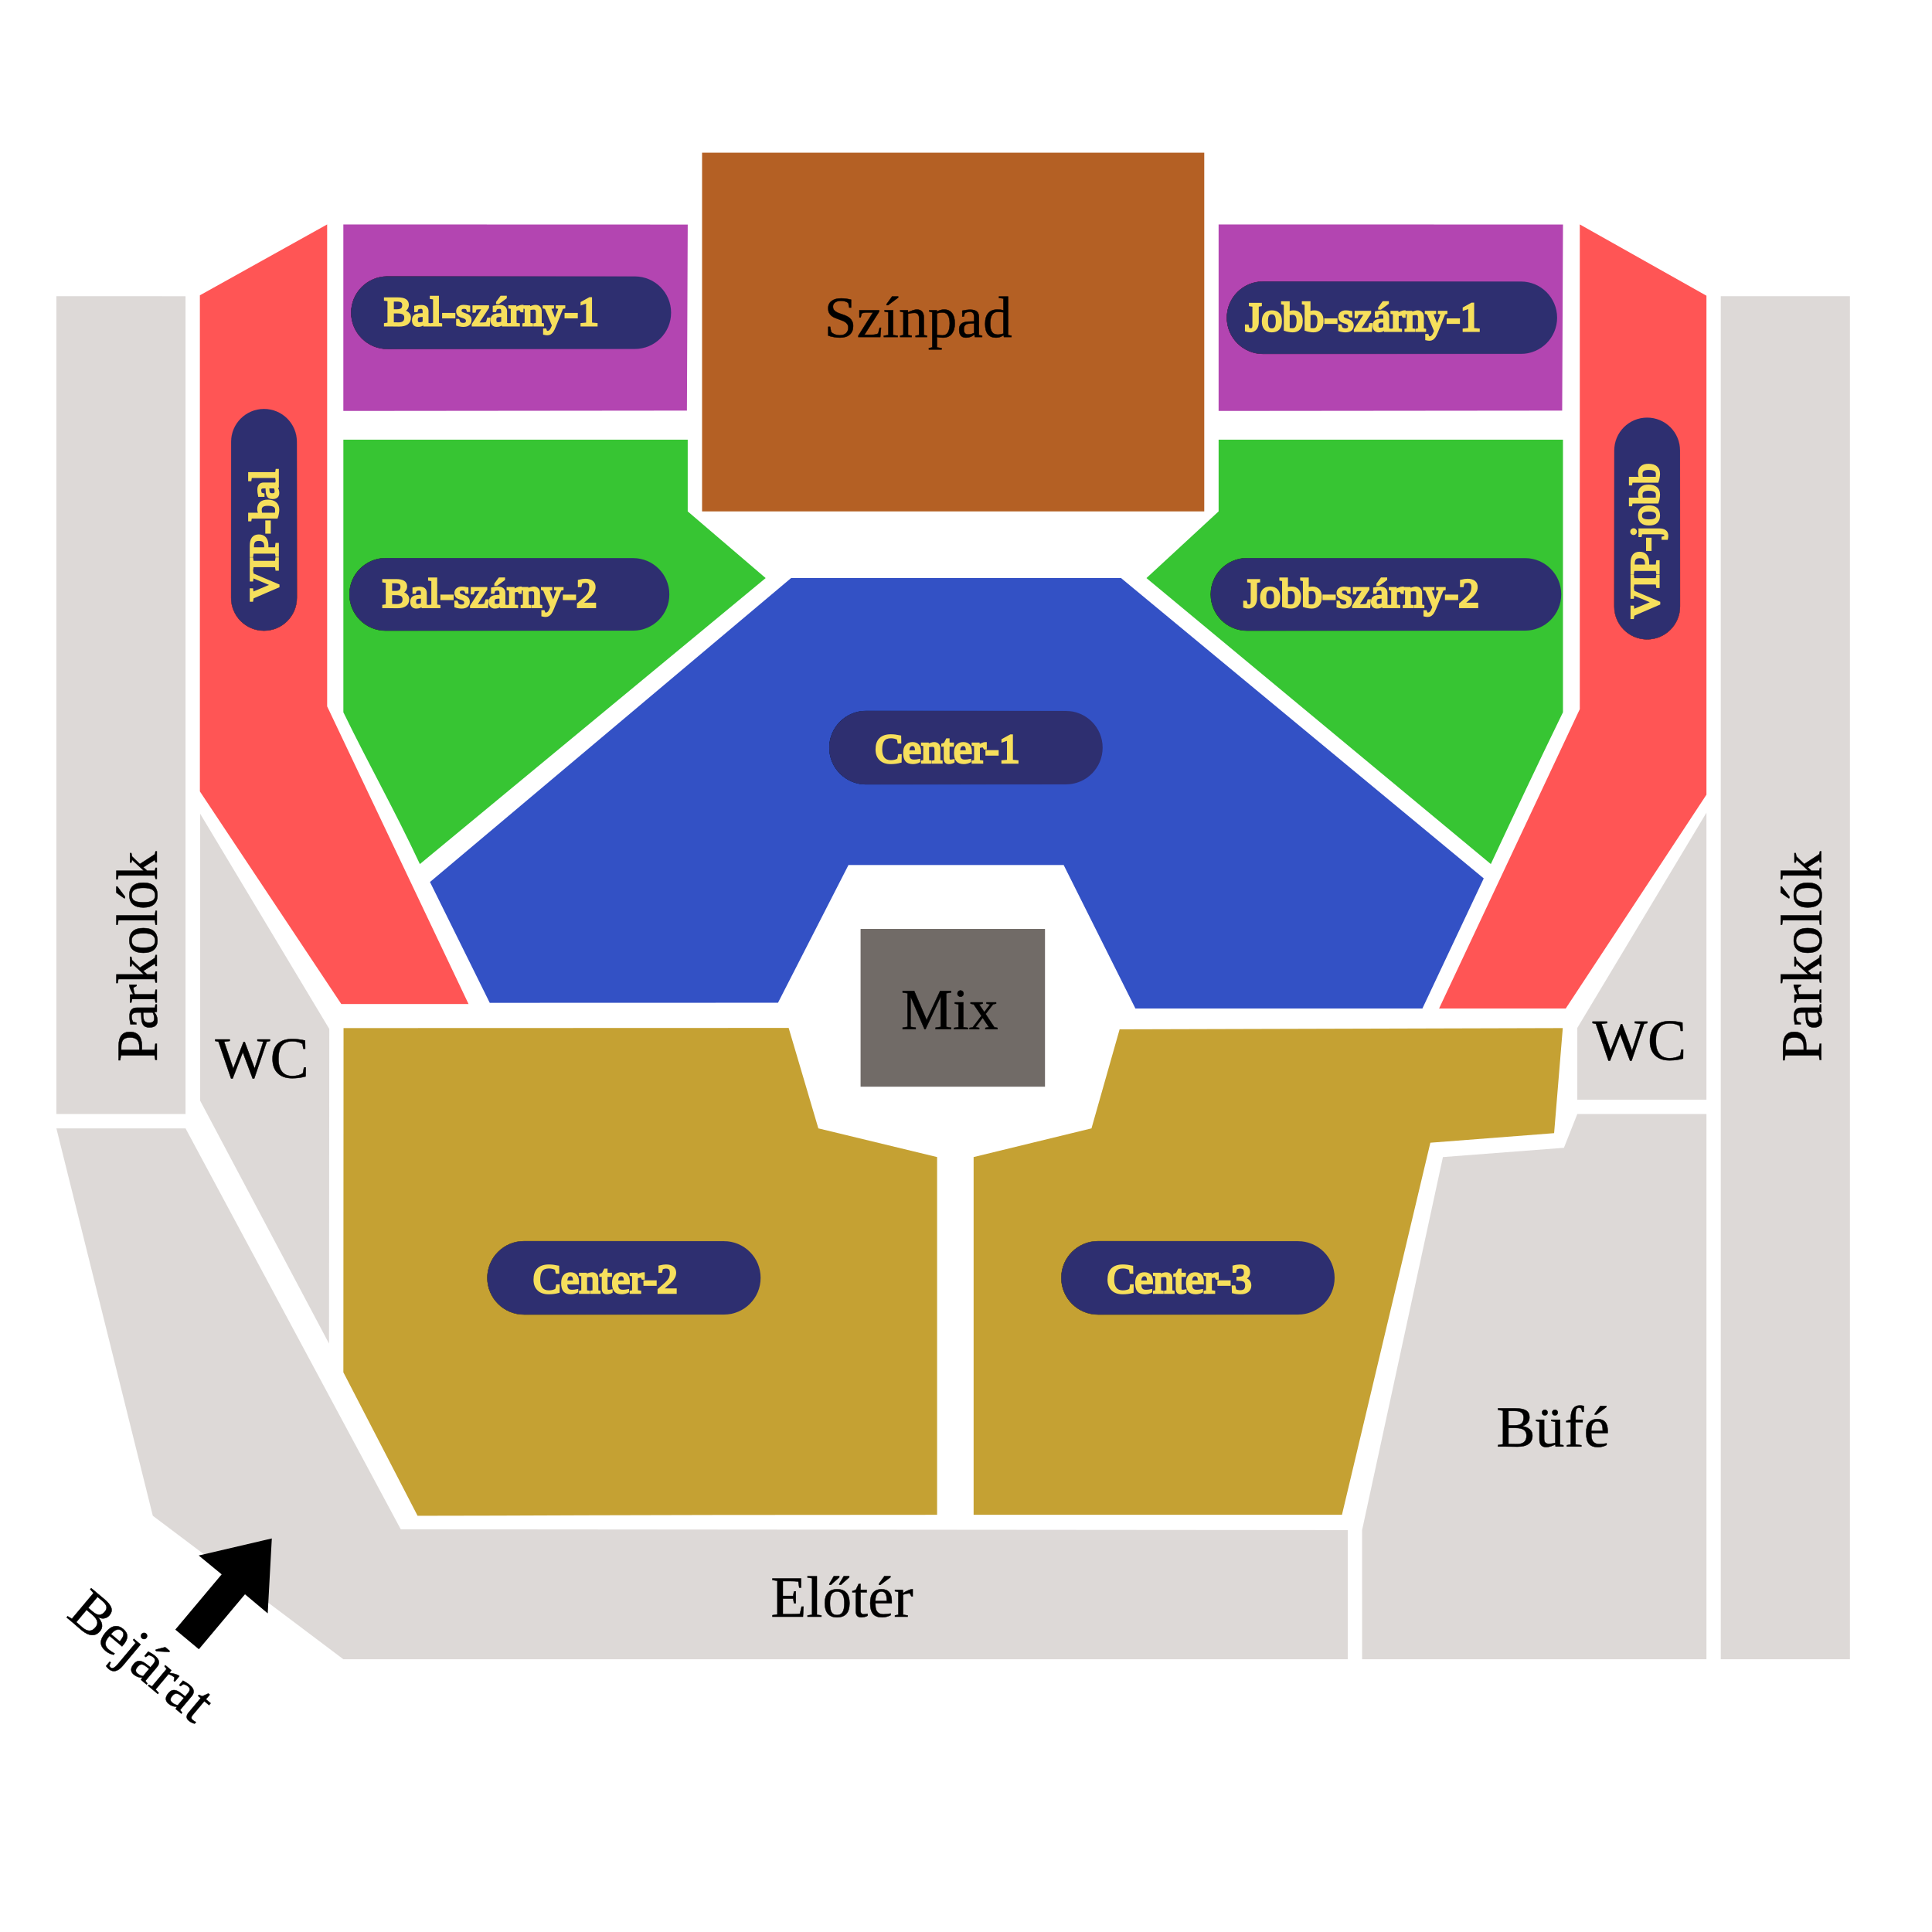
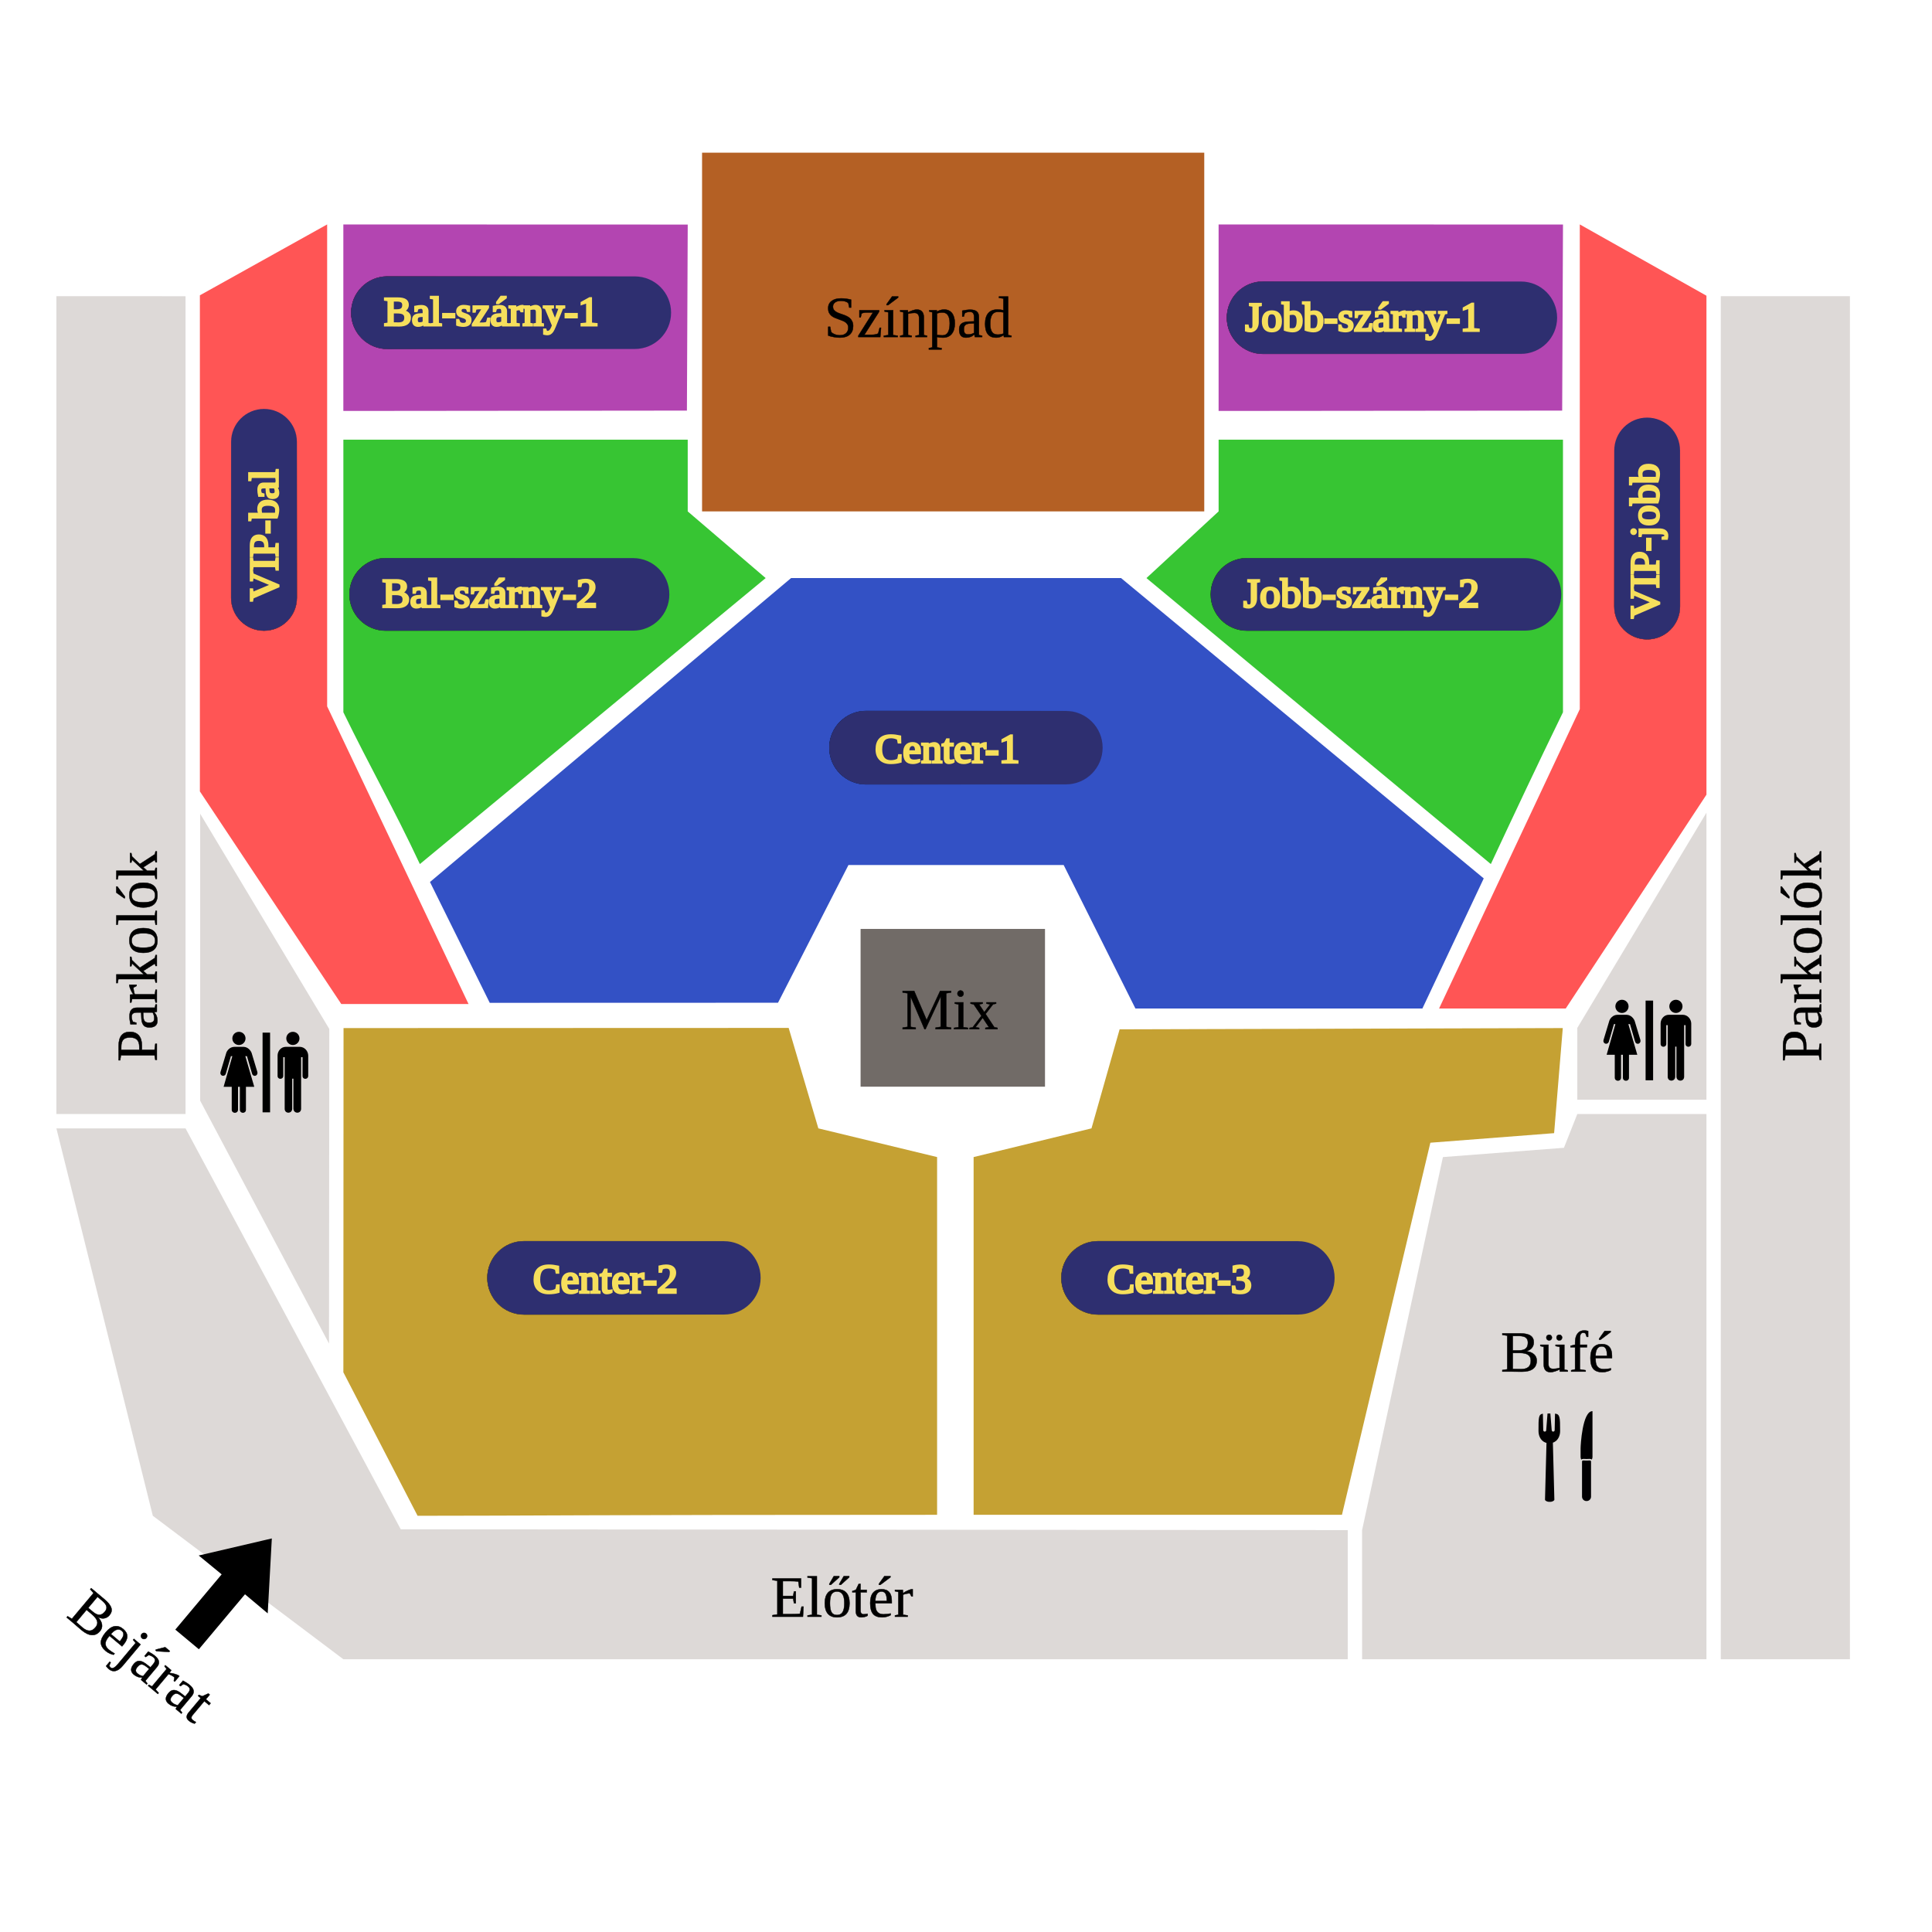
<svg xmlns="http://www.w3.org/2000/svg" xmlns:xlink="http://www.w3.org/1999/xlink" width="158.75mm" height="158.75mm" viewBox="0 0 158.75 158.75" version="1.1" id="svg1">
  <defs id="defs1">
    <rect x="198.425" y="113.386" width="60.075" height="15.114" id="rect12" />
    <rect x="198.425" y="113.386" width="60.075" height="15.114" id="rect12-6" />
    <rect x="198.425" y="113.386" width="60.075" height="15.114" id="rect12-6-3" />
    <rect x="198.425" y="113.386" width="60.075" height="15.114" id="rect12-6-3-6" />
    <rect x="198.425" y="113.386" width="60.075" height="15.114" id="rect12-6-3-6-7" />
    <rect x="198.425" y="113.386" width="60.075" height="15.114" id="rect12-6-3-8" />
    <rect x="198.425" y="113.386" width="60.075" height="15.114" id="rect12-6-6" />
    <rect x="198.425" y="113.386" width="60.075" height="15.114" id="rect12-6-6-5" />
    <rect x="198.425" y="113.386" width="60.075" height="15.114" id="rect12-6-6-9" />
    <rect x="198.425" y="113.386" width="60.075" height="15.114" id="rect12-6-6-4" />
    <rect x="198.425" y="113.386" width="60.075" height="15.114" id="rect12-6-6-4-9" />
    <rect x="198.425" y="113.386" width="76.737" height="37.013" id="rect12-6-3-6-5-5-9" />
    <rect x="198.425" y="113.386" width="76.709" height="13.719" id="rect12-6-3-6-5-5-9-1" />
    <rect x="198.425" y="113.386" width="76.709" height="13.719" id="rect12-6-3-6-5-5-9-9" />
    <rect x="198.425" y="113.386" width="76.709" height="13.719" id="rect12-6-3-6-5-5-9-1-0" />
    <rect x="198.425" y="113.386" width="60.075" height="15.114" id="rect12-6-3-6-6-5" />
    <rect x="198.425" y="113.386" width="60.075" height="15.114" id="rect12-6-3-6-6-1-3" />
    <rect x="198.425" y="113.386" width="60.075" height="15.114" id="rect12-6-3-6-8" />
    <rect x="198.425" y="113.386" width="76.737" height="37.013" id="rect12-6-3-6-5-5-9-6" />
    <rect x="198.425" y="113.386" width="76.737" height="37.013" id="rect12-6-3-6-5-5-9-6-8" />
    <rect x="198.425" y="113.386" width="76.737" height="37.013" id="rect12-6-3-6-5-5-9-64" />
    <rect x="198.425" y="113.386" width="76.737" height="37.013" id="rect12-6-3-6-5-5-9-6-84" />
    <rect x="198.425" y="113.386" width="60.075" height="15.114" id="rect12-6-3-6-6-1-2-9-6-74" />
    <linearGradient xlink:href="#linearGradient146" id="linearGradient7" gradientUnits="userSpaceOnUse" gradientTransform="matrix(1.029932,0,0,1.125509,-36.03653,-22.87837)" x1="101.157" y1="74.911" x2="122.958" y2="74.911" />
    <linearGradient id="linearGradient146">
      <stop style="stop-color:#000000;stop-opacity:1;" offset="0" id="stop146" />
      <stop style="stop-color:#000000;stop-opacity:0;" offset="1" id="stop147" />
    </linearGradient>
    <rect x="198.425" y="113.386" width="60.075" height="15.114" id="rect12-6-3-6-6-1-2-9-6-74-0" />
    <linearGradient xlink:href="#linearGradient146" id="linearGradient9" gradientUnits="userSpaceOnUse" gradientTransform="matrix(1.029932,0,0,1.125509,-16.97514,20.6871)" x1="101.157" y1="74.911" x2="122.958" y2="74.911" />
    <rect x="198.425" y="113.386" width="60.075" height="15.114" id="rect12-6-3-6-6-1-2-9-6-74-7" />
    <linearGradient xlink:href="#linearGradient146" id="linearGradient10" gradientUnits="userSpaceOnUse" gradientTransform="matrix(1.029932,0,0,1.125509,-64.13847,20.6871)" x1="101.157" y1="74.911" x2="122.958" y2="74.911" />
    <rect x="198.425" y="113.386" width="90.826" height="17.438" id="rect12-6-3-6-6-1-2-9-6-74-04" />
    <linearGradient xlink:href="#linearGradient146" id="linearGradient11" gradientUnits="userSpaceOnUse" gradientTransform="matrix(1.205569,0,0,1.112399,-93.23442,-34.49161)" x1="101.157" y1="74.911" x2="122.958" y2="74.911" />
    <rect x="198.425" y="113.386" width="90.826" height="17.438" id="rect12-6-3-6-6-1-2-9-6-74-04-0" />
    <linearGradient xlink:href="#linearGradient146" id="linearGradient12" gradientUnits="userSpaceOnUse" gradientTransform="matrix(1.205569,0,0,1.112399,-93.09252,-57.63764)" x1="101.157" y1="74.911" x2="122.958" y2="74.911" />
    <rect x="198.425" y="113.386" width="90.826" height="17.438" id="rect12-6-3-6-6-1-2-9-6-74-04-5" />
    <rect x="198.425" y="113.386" width="90.826" height="17.438" id="rect12-6-3-6-6-1-2-9-6-74-04-0-5" />
    <linearGradient xlink:href="#linearGradient146" id="linearGradient13" gradientUnits="userSpaceOnUse" gradientTransform="matrix(1.320796,0,0,1.112131,-34.11727,-34.47158)" x1="101.157" y1="74.911" x2="122.958" y2="74.911" />
    <linearGradient xlink:href="#linearGradient146" id="linearGradient14" gradientUnits="userSpaceOnUse" gradientTransform="matrix(1.244539,0,0,1.10951,-25.08035,-57.00898)" x1="101.157" y1="74.911" x2="122.958" y2="74.911" />
    <rect x="198.425" y="113.386" width="90.826" height="17.438" id="rect12-6-3-6-6-1-2-9-6-74-04-2" />
    <linearGradient xlink:href="#linearGradient146" id="linearGradient15" gradientUnits="userSpaceOnUse" gradientTransform="matrix(0.8357102,0,0,1.008625,-136.3585,-53.86431)" x1="101.157" y1="74.911" x2="122.958" y2="74.911" />
    <rect x="198.425" y="113.386" width="90.826" height="17.438" id="rect12-6-3-6-6-1-2-9-6-74-04-2-5" />
    <linearGradient xlink:href="#linearGradient146" id="linearGradient16" gradientUnits="userSpaceOnUse" gradientTransform="matrix(0.8357102,0,0,1.008625,-137.0713,59.7865)" x1="101.157" y1="74.911" x2="122.958" y2="74.911" />
  </defs>
  <g id="layer1">
    <path style="fill:#b46024;fill-opacity:1;fill-rule:evenodd;stroke:none;stroke-width:0.137;paint-order:stroke markers fill" d="M 57.688,12.546 H 98.952 V 42.021 H 57.688 Z" id="szinpad" />
    <g id="l02_bal_szarny_2" style="stroke:none;fill:#37c533;fill-opacity:1;cursor:pointer">
      <path style="fill:#37c533;fill-opacity:1;fill-rule:evenodd;stroke:none;stroke-width:0.137;paint-order:stroke markers fill" d="m 28.214,36.126 28.295,-1.91e-4 -3e-6,5.895 6.404,5.479 L 34.5,71 C 32.377,66.462 30.407,63.031 28.214,58.526 v -22.401" class="l02_bal_szarny_2" id="path1" />
    </g>
    <g id="l02_jobb_szarny_2" style="stroke:none;fill:#37c533;fill-opacity:1;cursor:pointer">
      <path style="fill:#37c533;fill-opacity:1;fill-rule:evenodd;stroke:none;stroke-width:0.137;paint-order:stroke markers fill" d="m 128.427,36.126 -28.295,0.001 v 5.893 L 94.202,47.5 122.5,71 c 2.123,-4.538 3.734,-7.969 5.927,-12.474 v -22.401" class="l02_jobb_szarny_2" id="path2" />
    </g>
    <g id="l02_bal_szarny_1" style="stroke:none;fill:#b345b1;fill-opacity:1;cursor:pointer">
      <path style="fill:#b345b1;fill-opacity:1;fill-rule:evenodd;stroke:none;stroke-width:0.132;paint-order:stroke markers fill" d="m 28.212,18.443 28.298,0.009 -0.067,15.287 -28.231,0.028 V 18.443" class="l02_bal_szarny_1" id="path3" />
    </g>
    <g id="l02_jobb_szarny_1" style="stroke:none;fill:#b345b1;fill-opacity:1;cursor:pointer">
      <path style="fill:#b345b1;fill-opacity:1;fill-rule:evenodd;stroke:none;stroke-width:0.132;paint-order:stroke markers fill" d="m 100.131,18.443 28.298,0.006 -0.067,15.29 -28.231,0.028 V 18.443" class="l02_jobb_szarny_1" id="path4" />
    </g>
    <g id="l02_center_1" style="stroke:none;fill:#3351c5;fill-opacity:1;cursor:pointer">
      <path d="m 65,47.5 -29.669,24.973 4.911,9.928 23.686,-0.007 5.788,-11.315 h 17.685 l 5.895,11.79 23.58,8.9e-5 5.041,-10.692 -29.8,-24.677 z" style="fill:#3351c5;fill-opacity:1;fill-rule:evenodd;stroke:none;stroke-width:0.137;paint-order:stroke markers fill" class="l02_center_1" id="path5" />
    </g>
    <g id="l02_vip_bal" style="fill:#ff5555;fill-opacity:1;stroke:none;cursor:pointer" transform="matrix(0.9855077,0,0,0.987897,0.2380235,0.2231945)">
      <path style="fill:#ff5555;fill-opacity:1;fill-rule:evenodd;stroke:none;stroke-width:0.137;paint-order:stroke markers fill" d="M 27.035,18.441 16.424,24.336 v 41.264 l 11.79,17.685 h 10.611 L 27.035,58.526 Z" class="l02_vip_bal" id="path6" />
    </g>
    <g id="l02_vip_jobb" style="fill:#ff5555;fill-opacity:1;stroke:none;cursor:pointer" transform="matrix(0.9808063,0,0,0.9935909,2.691268,0.1181921)">
      <path style="fill:#ff5555;fill-opacity:1;fill-rule:evenodd;stroke:none;stroke-width:0.137;paint-order:stroke markers fill" d="m 129.606,18.441 10.611,5.895 v 41.264 l -11.79,17.685 h -10.611 l 11.79,-24.758 z" class="l02_vip_jobb" id="path7" />
    </g>
    <g id="l02_center_2" style="fill:#c5a133;fill-opacity:1;stroke:none;stroke-opacity:1;cursor:pointer" transform="matrix(1.034504,0,0,1,-0.9734856,0)">
      <path d="M 75.373,124.469 V 95.075 l -9.432,-2.358 -2.358,-8.253 -35.355,0.012 -0.014,28.284 5.895,11.79 c 9.432,0 11.965,-0.08 41.264,-0.08 z" style="fill:#c5a133;fill-opacity:1;fill-rule:evenodd;stroke:none;stroke-width:0.163;stroke-opacity:1;paint-order:stroke markers fill" class="l02_center_2" id="path8" />
    </g>
    <g id="l02_center_3" style="fill:#c5a133;fill-opacity:1;stroke:none;cursor:pointer" transform="matrix(1.02689,0,0,1,-3.452948,0)">
      <path d="m 92.951,84.579 -2.251,8.138 -9.432,2.358 V 124.469 H 110.742 l 7.073,-30.573 9.903,-0.786 0.693,-8.634 z" style="fill:#c5a133;fill-opacity:1;fill-rule:evenodd;stroke:none;stroke-width:0.163;paint-order:stroke markers fill" class="l02_center_3" id="path9" />
    </g>
    <rect style="fill:#716b67;fill-opacity:1;fill-rule:evenodd;stroke:none;stroke-width:0.236;stroke-dasharray:none;paint-order:stroke markers fill" id="rect11" width="15.153" height="12.963" x="70.713" y="76.329" />
    <text xml:space="preserve" transform="matrix(0.3992791,0,0,0.3992791,-11.49647,-21.95131)" id="text12-6-6-7" style="white-space:pre;shape-inside:url(#rect12-6-3-8);display:inline;fill:#000000;fill-opacity:1;fill-rule:evenodd;stroke:#000000;stroke-width:0.076;stroke-dasharray:none;stroke-opacity:1;paint-order:stroke markers fill">
-       <tspan x="198.426" y="124.335" id="tspan2">Színpad</tspan>
+       <tspan x="198.426" y="124.335" id="tspan1">Színpad</tspan>
    </text>
    <text xml:space="preserve" transform="matrix(0.3992791,0,0,0.3992791,-5.195871,34.91961)" id="text12-6-6-8-9" style="white-space:pre;shape-inside:url(#rect12-6-3-6-7);display:inline;fill:#000000;fill-opacity:1;fill-rule:evenodd;stroke:#000000;stroke-width:0.076;stroke-dasharray:none;stroke-opacity:1;paint-order:stroke markers fill">
-       <tspan x="198.426" y="124.335" id="tspan3">Mix</tspan>
+       <tspan x="198.426" y="124.335" id="tspan2">Mix</tspan>
    </text>
    <path style="fill:#786a60;fill-opacity:0.253;fill-rule:evenodd;stroke:none;stroke-width:0.163;stroke-dasharray:none;stroke-opacity:1;paint-order:stroke markers fill" d="m 140.216,66.779 -10.611,17.685 v 5.895 h 10.611 z" id="path12" />
-     <text xml:space="preserve" transform="matrix(0.3992791,0,0,0.3992791,51.62412,37.43509)" id="text12-6-7" style="white-space:pre;shape-inside:url(#rect12-6-6);display:inline;fill:#000000;fill-opacity:1;fill-rule:evenodd;stroke:#000000;stroke-width:0.076;stroke-dasharray:none;stroke-opacity:1;paint-order:stroke markers fill">
-       <tspan x="198.426" y="124.335" id="tspan4">WC</tspan>
-     </text>
    <path style="fill:#786a60;fill-opacity:0.253;fill-rule:evenodd;stroke:none;stroke-width:0.163;stroke-dasharray:none;stroke-opacity:1;paint-order:stroke markers fill" d="M 16.448,66.864 27.058,84.549 27.035,110.401 16.448,90.444 Z" id="path12-1" />
-     <text xml:space="preserve" transform="matrix(0.3992791,0,0,0.3992791,-61.55336,38.90246)" id="text12-6-7-0" style="white-space:pre;shape-inside:url(#rect12-6-6-5);display:inline;fill:#000000;fill-opacity:1;fill-rule:evenodd;stroke:#000000;stroke-width:0.076;stroke-dasharray:none;stroke-opacity:1;paint-order:stroke markers fill">
-       <tspan x="198.426" y="124.335" id="tspan5">WC</tspan>
-     </text>
    <path style="fill:#786a60;fill-opacity:0.253;fill-rule:evenodd;stroke:none;stroke-width:0.163;stroke-dasharray:none;stroke-opacity:1;paint-order:stroke markers fill" d="m 111.921,125.728 6.643,-30.653 9.942,-0.762 1.1,-2.775 h 10.611 v 44.801 h -28.295 z" id="path13" />
-     <text xml:space="preserve" transform="matrix(0.3992791,0,0,0.3992791,43.72796,69.2159)" id="text12-6-7-5" style="white-space:pre;shape-inside:url(#rect12-6-6-9);display:inline;fill:#000000;fill-opacity:1;fill-rule:evenodd;stroke:#000000;stroke-width:0.076;stroke-dasharray:none;stroke-opacity:1;paint-order:stroke markers fill">
-       <tspan x="198.426" y="124.335" id="tspan6">Büfé</tspan>
+     <text xml:space="preserve" transform="matrix(0.3992791,0,0,0.3992791,44.08055,63.05491)" id="text12-6-7-5" style="white-space:pre;shape-inside:url(#rect12-6-6-9);display:inline;fill:#000000;fill-opacity:1;fill-rule:evenodd;stroke:#000000;stroke-width:0.076;stroke-dasharray:none;stroke-opacity:1;paint-order:stroke markers fill">
+       <tspan x="198.426" y="124.335" id="tspan3">Büfé</tspan>
    </text>
    <path style="fill:#786a60;fill-opacity:0.253;fill-rule:evenodd;stroke:none;stroke-width:0.163;stroke-dasharray:none;stroke-opacity:1;paint-order:stroke markers fill" d="M 4.634,24.336 V 91.538 H 15.245 l 0,-67.198 -10.611,-0.003" id="path16" />
    <text xml:space="preserve" transform="matrix(0,-0.3992791,0.3992791,0,-36.75739,166.485)" id="text12-6-7-6" style="white-space:pre;shape-inside:url(#rect12-6-6-4);display:inline;fill:#000000;fill-opacity:1;fill-rule:evenodd;stroke:#000000;stroke-width:0.076;stroke-dasharray:none;stroke-opacity:1;paint-order:stroke markers fill">
-       <tspan x="198.426" y="124.335" id="tspan7">Parkolók</tspan>
+       <tspan x="198.426" y="124.335" id="tspan4">Parkolók</tspan>
    </text>
    <path style="fill:#786a60;fill-opacity:0.253;fill-rule:evenodd;stroke:none;stroke-width:0.163;stroke-dasharray:none;stroke-opacity:1;paint-order:stroke markers fill" d="M 141.395,24.336 V 136.339 h 10.611 l 0,-112 -10.611,-0.002" id="path16-4" />
    <text xml:space="preserve" transform="matrix(0,-0.3992791,0.3992791,0,100.0036,166.485)" id="text12-6-7-6-4" style="white-space:pre;shape-inside:url(#rect12-6-6-4-9);display:inline;fill:#000000;fill-opacity:1;fill-rule:evenodd;stroke:#000000;stroke-width:0.076;stroke-dasharray:none;stroke-opacity:1;paint-order:stroke markers fill">
-       <tspan x="198.426" y="124.335" id="tspan8">Parkolók</tspan>
+       <tspan x="198.426" y="124.335" id="tspan5">Parkolók</tspan>
    </text>
    <path id="rect13" style="fill:#786a60;fill-opacity:0.253;fill-rule:evenodd;stroke:none;stroke-width:0.163;paint-order:stroke markers fill" d="m 15.245,92.717 17.685,32.944 77.812,0.067 v 10.611 H 28.214 L 12.557,124.549 4.634,92.717 Z" />
    <text xml:space="preserve" transform="matrix(0.3992791,0,0,0.3992791,-15.89525,83.19842)" id="text12-6-6-8-98" style="white-space:pre;shape-inside:url(#rect12-6-3-6-6-5);display:inline;fill:#000000;fill-opacity:1;fill-rule:evenodd;stroke:#000000;stroke-width:0.076;stroke-dasharray:none;stroke-opacity:1;paint-order:stroke markers fill">
-       <tspan x="198.426" y="124.335" id="tspan9">Előtér</tspan>
+       <tspan x="198.426" y="124.335" id="tspan6">Előtér</tspan>
    </text>
    <text xml:space="preserve" transform="matrix(0.3058656,0.2566517,-0.2566517,0.3058656,-23.40972,43.85617)" id="text12-6-6-8-98-9" style="white-space:pre;shape-inside:url(#rect12-6-3-6-6-1-3);display:inline;fill:#000000;fill-opacity:1;fill-rule:evenodd;stroke:#000000;stroke-width:0.076;stroke-dasharray:none;stroke-opacity:1;paint-order:stroke markers fill">
-       <tspan x="198.426" y="124.335" id="tspan10">Bejárat</tspan>
+       <tspan x="198.426" y="124.335" id="tspan7">Bejárat</tspan>
    </text>
    <path style="fill:#000000;fill-opacity:1;fill-rule:evenodd;stroke:#000000;stroke-width:0.163;stroke-dasharray:none;stroke-opacity:1;paint-order:stroke markers fill" d="m 14.519,133.893 1.812,1.509 3.789,-4.516 1.806,1.516 0.322,-5.886 -5.741,1.339 1.822,1.497 z" id="path15" />
    <rect style="fill:#2e2f70;fill-opacity:1;fill-rule:nonzero;stroke:url(#linearGradient7);stroke-width:0.029;paint-order:stroke markers fill" id="rect12-2-2" width="22.454" height="6.027" x="68.148" y="58.421" ry="3.013" />
    <text xml:space="preserve" transform="matrix(0.2849018,0,0,0.2790221,15.36781,27.9596)" id="text12-6-6-8-98-9-3-0-6-9" style="white-space:pre;shape-inside:url(#rect12-6-3-6-6-1-2-9-6-74);display:inline;fill:#f6df5c;fill-opacity:1;fill-rule:evenodd;stroke:#f6df5c;stroke-width:0.709;stroke-dasharray:none;stroke-opacity:1;paint-order:stroke markers fill">
-       <tspan x="198.426" y="124.335" id="tspan11">Center-1</tspan>
+       <tspan x="198.426" y="124.335" id="tspan8">Center-1</tspan>
    </text>
    <rect style="fill:#2e2f70;fill-opacity:1;fill-rule:nonzero;stroke:url(#linearGradient11);stroke-width:0.031;paint-order:stroke markers fill" id="rect12-2-2-0" width="26.283" height="5.957" x="28.717" y="45.861" ry="2.978" />
    <text xml:space="preserve" transform="matrix(0.2849018,0,0,0.2790221,-25.12164,15.18032)" id="text12-6-6-8-98-9-3-0-6-9-0" style="white-space:pre;shape-inside:url(#rect12-6-3-6-6-1-2-9-6-74-04);display:inline;fill:#f6df5c;fill-opacity:1;fill-rule:evenodd;stroke:#f6df5c;stroke-width:0.709;stroke-dasharray:none;stroke-opacity:1;paint-order:stroke markers fill">
-       <tspan x="198.426" y="124.335" id="tspan12">Bal-szárny-2</tspan>
+       <tspan x="198.426" y="124.335" id="tspan9">Bal-szárny-2</tspan>
    </text>
    <rect style="fill:#2e2f70;fill-opacity:1;fill-rule:nonzero;stroke:url(#linearGradient15);stroke-width:0.024;paint-order:stroke markers fill" id="rect12-2-2-0-1" width="18.22" height="5.401" x="-51.821" y="18.992" ry="2.701" transform="rotate(-90)" />
    <text xml:space="preserve" transform="matrix(0,-0.2849018,0.2790221,0,-11.87861,105.9165)" id="text12-6-6-8-98-9-3-0-6-9-0-7" style="white-space:pre;shape-inside:url(#rect12-6-3-6-6-1-2-9-6-74-04-2);display:inline;fill:#f6df5c;fill-opacity:1;fill-rule:evenodd;stroke:#f6df5c;stroke-width:0.709;stroke-dasharray:none;stroke-opacity:1;paint-order:stroke markers fill">
-       <tspan x="198.426" y="124.335" id="tspan13">VIP-bal</tspan>
+       <tspan x="198.426" y="124.335" id="tspan10">VIP-bal</tspan>
    </text>
    <rect style="fill:#2e2f70;fill-opacity:1;fill-rule:nonzero;stroke:url(#linearGradient16);stroke-width:0.024;paint-order:stroke markers fill" id="rect12-2-2-0-1-8" width="18.22" height="5.401" x="-52.534" y="132.643" ry="2.701" transform="rotate(-90)" />
    <text xml:space="preserve" transform="matrix(0,-0.2849018,0.2790221,0,101.5776,107.3383)" id="text12-6-6-8-98-9-3-0-6-9-0-7-8" style="white-space:pre;shape-inside:url(#rect12-6-3-6-6-1-2-9-6-74-04-2-5);display:inline;fill:#f6df5c;fill-opacity:1;fill-rule:evenodd;stroke:#f6df5c;stroke-width:0.709;stroke-dasharray:none;stroke-opacity:1;paint-order:stroke markers fill">
-       <tspan x="198.426" y="124.335" id="tspan14">VIP-jobb</tspan>
+       <tspan x="198.426" y="124.335" id="tspan11">VIP-jobb</tspan>
    </text>
    <rect style="fill:#2e2f70;fill-opacity:1;fill-rule:nonzero;stroke:url(#linearGradient12);stroke-width:0.031;paint-order:stroke markers fill" id="rect12-2-2-0-3" width="26.283" height="5.957" x="28.859" y="22.715" ry="2.978" />
    <text xml:space="preserve" transform="matrix(0.2849018,0,0,0.2790221,-24.97975,-7.9657)" id="text12-6-6-8-98-9-3-0-6-9-0-5" style="white-space:pre;shape-inside:url(#rect12-6-3-6-6-1-2-9-6-74-04-0);display:inline;fill:#f6df5c;fill-opacity:1;fill-rule:evenodd;stroke:#f6df5c;stroke-width:0.709;stroke-dasharray:none;stroke-opacity:1;paint-order:stroke markers fill">
-       <tspan x="198.426" y="124.335" id="tspan15">Bal-szárny-1</tspan>
+       <tspan x="198.426" y="124.335" id="tspan12">Bal-szárny-1</tspan>
    </text>
    <rect style="fill:#2e2f70;fill-opacity:1;fill-rule:nonzero;stroke:url(#linearGradient13);stroke-width:0.032;paint-order:stroke markers fill" id="rect12-2-2-0-8" width="28.795" height="5.955" x="99.49" y="45.862" ry="2.978" />
    <text xml:space="preserve" transform="matrix(0.2849018,0,0,0.2790221,45.65079,15.18032)" id="text12-6-6-8-98-9-3-0-6-9-0-53" style="white-space:pre;shape-inside:url(#rect12-6-3-6-6-1-2-9-6-74-04-5);display:inline;fill:#f6df5c;fill-opacity:1;fill-rule:evenodd;stroke:#f6df5c;stroke-width:0.709;stroke-dasharray:none;stroke-opacity:1;paint-order:stroke markers fill">
-       <tspan x="198.426" y="124.335" id="tspan16">Jobb-szárny-2</tspan>
+       <tspan x="198.426" y="124.335" id="tspan13">Jobb-szárny-2</tspan>
    </text>
    <rect style="fill:#2e2f70;fill-opacity:1;fill-rule:nonzero;stroke:url(#linearGradient14);stroke-width:0.031;paint-order:stroke markers fill" id="rect12-2-2-0-3-6" width="27.133" height="5.941" x="100.813" y="23.135" ry="2.971" />
    <text xml:space="preserve" transform="matrix(0.2849018,0,0,0.2790221,45.79269,-7.515927)" id="text12-6-6-8-98-9-3-0-6-9-0-5-6" style="white-space:pre;shape-inside:url(#rect12-6-3-6-6-1-2-9-6-74-04-0-5);display:inline;fill:#f6df5c;fill-opacity:1;fill-rule:evenodd;stroke:#f6df5c;stroke-width:0.709;stroke-dasharray:none;stroke-opacity:1;paint-order:stroke markers fill">
-       <tspan x="198.426" y="124.335" id="tspan17">Jobb-szárny-1</tspan>
+       <tspan x="198.426" y="124.335" id="tspan14">Jobb-szárny-1</tspan>
    </text>
    <rect style="fill:#2e2f70;fill-opacity:1;fill-rule:nonzero;stroke:url(#linearGradient9);stroke-width:0.029;paint-order:stroke markers fill" id="rect12-2-2-4" width="22.454" height="6.027" x="87.209" y="101.987" ry="3.013" />
    <text xml:space="preserve" transform="matrix(0.2849018,0,0,0.2790221,34.42919,71.52507)" id="text12-6-6-8-98-9-3-0-6-9-5" style="white-space:pre;shape-inside:url(#rect12-6-3-6-6-1-2-9-6-74-0);display:inline;fill:#f6df5c;fill-opacity:1;fill-rule:evenodd;stroke:#f6df5c;stroke-width:0.709;stroke-dasharray:none;stroke-opacity:1;paint-order:stroke markers fill">
-       <tspan x="198.426" y="124.335" id="tspan18">Center-3</tspan>
+       <tspan x="198.426" y="124.335" id="tspan15">Center-3</tspan>
    </text>
    <rect style="fill:#2e2f70;fill-opacity:1;fill-rule:nonzero;stroke:url(#linearGradient10);stroke-width:0.029;paint-order:stroke markers fill" id="rect12-2-2-3" width="22.454" height="6.027" x="40.046" y="101.987" ry="3.013" />
    <text xml:space="preserve" transform="matrix(0.2849018,0,0,0.2790221,-12.73414,71.52507)" id="text12-6-6-8-98-9-3-0-6-9-57" style="white-space:pre;shape-inside:url(#rect12-6-3-6-6-1-2-9-6-74-7);display:inline;fill:#f6df5c;fill-opacity:1;fill-rule:evenodd;stroke:#f6df5c;stroke-width:0.709;stroke-dasharray:none;stroke-opacity:1;paint-order:stroke markers fill">
-       <tspan x="198.426" y="124.335" id="tspan19">Center-2</tspan>
+       <tspan x="198.426" y="124.335" id="tspan16">Center-2</tspan>
    </text>
+     <g id="g4" transform="matrix(0.01577653,0,0,0.01577653,124.9109,115.954)">
+       <g id="g3">
+         <path style="fill:#010002" d="m 181.423,12.772 -1.805,85.74 c 0,3.381 -2.292,7.755 -6.6,7.755 v 0 h -2.309 v 0 0 c -4.308,0 -6.6,-4.804 -6.6,-8.275 l -6.893,-85.895 c -1.764,0.008 -3.568,0.008 -5.454,0.008 -3.292,0 -6.373,-0.016 -9.291,-0.016 l -6.893,87.081 c 0.024,3.146 -2.276,7.096 -6.584,7.096 v 0 h -2.309 v 0 0 c -4.308,0 -6.6,-4.804 -6.6,-8.275 l -1.788,-84.879 c -22.866,3.601 -22.858,19.647 -22.858,89.935 0,23.711 9.421,44.358 26.247,55.453 2.3,1.52 4.731,2.861 7.308,4.007 2.552,1.13 5.251,2.04 8.064,2.764 l -7.73,295.571 c 0,6.17 13.136,11.209 19.305,11.209 h 10.161 c 6.17,0 19.305,-5.023 19.305,-11.193 l -7.755,-296.677 c 2.837,-0.967 5.495,-2.211 8.039,-3.609 3.13,-1.715 6.023,-3.739 8.689,-6.04 13.526,-11.681 21.021,-30.36 21.021,-51.478 0,-72.903 -1.407,-87.445 -26.67,-90.282 z" id="path1-1" />
+         <path style="fill:#010002" d="m 314.642,193.194 v 45.764 c 0,4.845 1.39,9.332 3.682,13.176 3.869,-3.503 9.34,-3.552 12.063,-3.552 1.967,0 4.113,0.122 6.381,0.244 2.398,0.13 4.934,0.268 7.584,0.268 h 2.552 c 2.642,0 5.186,-0.146 7.584,-0.268 2.268,-0.13 4.414,-0.244 6.381,-0.244 2.731,0 8.194,0.049 12.063,3.552 2.292,-3.845 3.682,-8.324 3.682,-13.176 V 0.002 c -52.827,-0.715 -61.972,179.276 -61.972,193.192 z" id="path2-0" />
+         <path style="fill:#010002" d="m 360.869,256.711 c -1.837,0 -3.829,0.114 -5.934,0.228 -2.536,0.146 -5.235,0.285 -8.023,0.285 h -2.561 c -2.796,0 -5.495,-0.146 -8.023,-0.285 -2.113,-0.122 -4.105,-0.228 -5.934,-0.228 -3.471,0 -5.576,0.325 -6.804,1.609 -1.032,1.081 -1.447,2.829 -1.447,5.739 v 180.836 c 0,12.729 9.966,23.093 22.207,23.093 h 2.552 c 12.25,0 22.207,-10.356 22.207,-23.093 V 264.059 c 0,-2.91 -0.423,-4.658 -1.447,-5.739 -1.217,-1.284 -3.314,-1.609 -6.793,-1.609 z" id="path3-4" />
+       </g>
+     </g>
+     <circle cx="19.633" cy="85.325" r="0.542" id="circle1" style="stroke-width:0.012" />
+     <path d="m 19.558,89.3 v 1.883 c -0.003,0.342 -0.512,0.342 -0.517,0 v -1.883 h -0.667 l 0.717,-2.516 h -0.117 l -0.417,1.433 c -0.105,0.317 -0.534,0.189 -0.433,-0.15 l 0.467,-1.55 c 0.054,-0.178 0.278,-0.492 0.667,-0.5 h 0.35 0.4 c 0.377,0.008 0.603,0.325 0.667,0.5 l 0.467,1.55 c 0.095,0.337 -0.331,0.475 -0.433,0.15 l -0.417,-1.433 h -0.133 l 0.733,2.516 h -0.683 v 1.883 c 0.005,0.342 -0.502,0.34 -0.5,0 v -1.883 z" id="path1-2" style="stroke-width:0.012" />
+     <circle cx="24.066" cy="85.325" r="0.542" id="circle2" style="stroke-width:0.012" />
+     <path d="m 23.491,86.017 c -0.416,0 -0.683,0.361 -0.683,0.717 v 1.667 c -0.004,0.326 0.465,0.326 0.467,0 v -1.533 h 0.117 v 4.233 c -0.007,0.442 0.617,0.429 0.617,0 v -2.466 h 0.1 v 2.466 c 0.008,0.429 0.636,0.442 0.633,0 v -4.233 h 0.117 v 1.533 c -0.005,0.328 0.461,0.328 0.467,0 V 86.733 c -0.007,-0.356 -0.283,-0.71 -0.7,-0.717 z" id="path2-8" style="stroke-width:0.012" />
+     <rect x="21.575" y="84.85" width="0.617" height="6.549" id="rect2" style="stroke-width:0.012" />
+     <circle cx="133.275" cy="82.692" r="0.542" id="circle1-4" style="stroke-width:0.012" />
+     <path d="m 133.2,86.667 v 1.883 c -0.003,0.342 -0.512,0.342 -0.517,0 v -1.883 h -0.667 l 0.717,-2.516 h -0.117 l -0.417,1.433 c -0.105,0.317 -0.534,0.189 -0.433,-0.15 l 0.467,-1.55 c 0.054,-0.178 0.278,-0.492 0.667,-0.5 h 0.35 0.4 c 0.377,0.008 0.603,0.325 0.667,0.5 l 0.467,1.55 c 0.095,0.337 -0.331,0.475 -0.433,0.15 l -0.417,-1.433 h -0.133 l 0.733,2.516 h -0.683 v 1.883 c 0.005,0.342 -0.502,0.34 -0.5,0 v -1.883 z" id="path1-2-7" style="stroke-width:0.012" />
+     <circle cx="137.708" cy="82.692" r="0.542" id="circle2-3" style="stroke-width:0.012" />
+     <path d="m 137.133,83.383 c -0.416,0 -0.683,0.361 -0.683,0.717 v 1.667 c -0.004,0.326 0.465,0.326 0.467,0 v -1.533 h 0.117 v 4.233 c -0.007,0.442 0.617,0.429 0.617,0 v -2.466 h 0.1 v 2.466 c 0.008,0.429 0.636,0.442 0.633,0 V 84.233 H 138.5 v 1.533 c -0.006,0.328 0.461,0.328 0.467,0 v -1.667 c -0.007,-0.356 -0.283,-0.71 -0.7,-0.717 z" id="path2-8-4" style="stroke-width:0.012" />
+     <rect x="135.217" y="82.217" width="0.617" height="6.549" id="rect2-0" style="stroke-width:0.012" />
  </g>
</svg>
